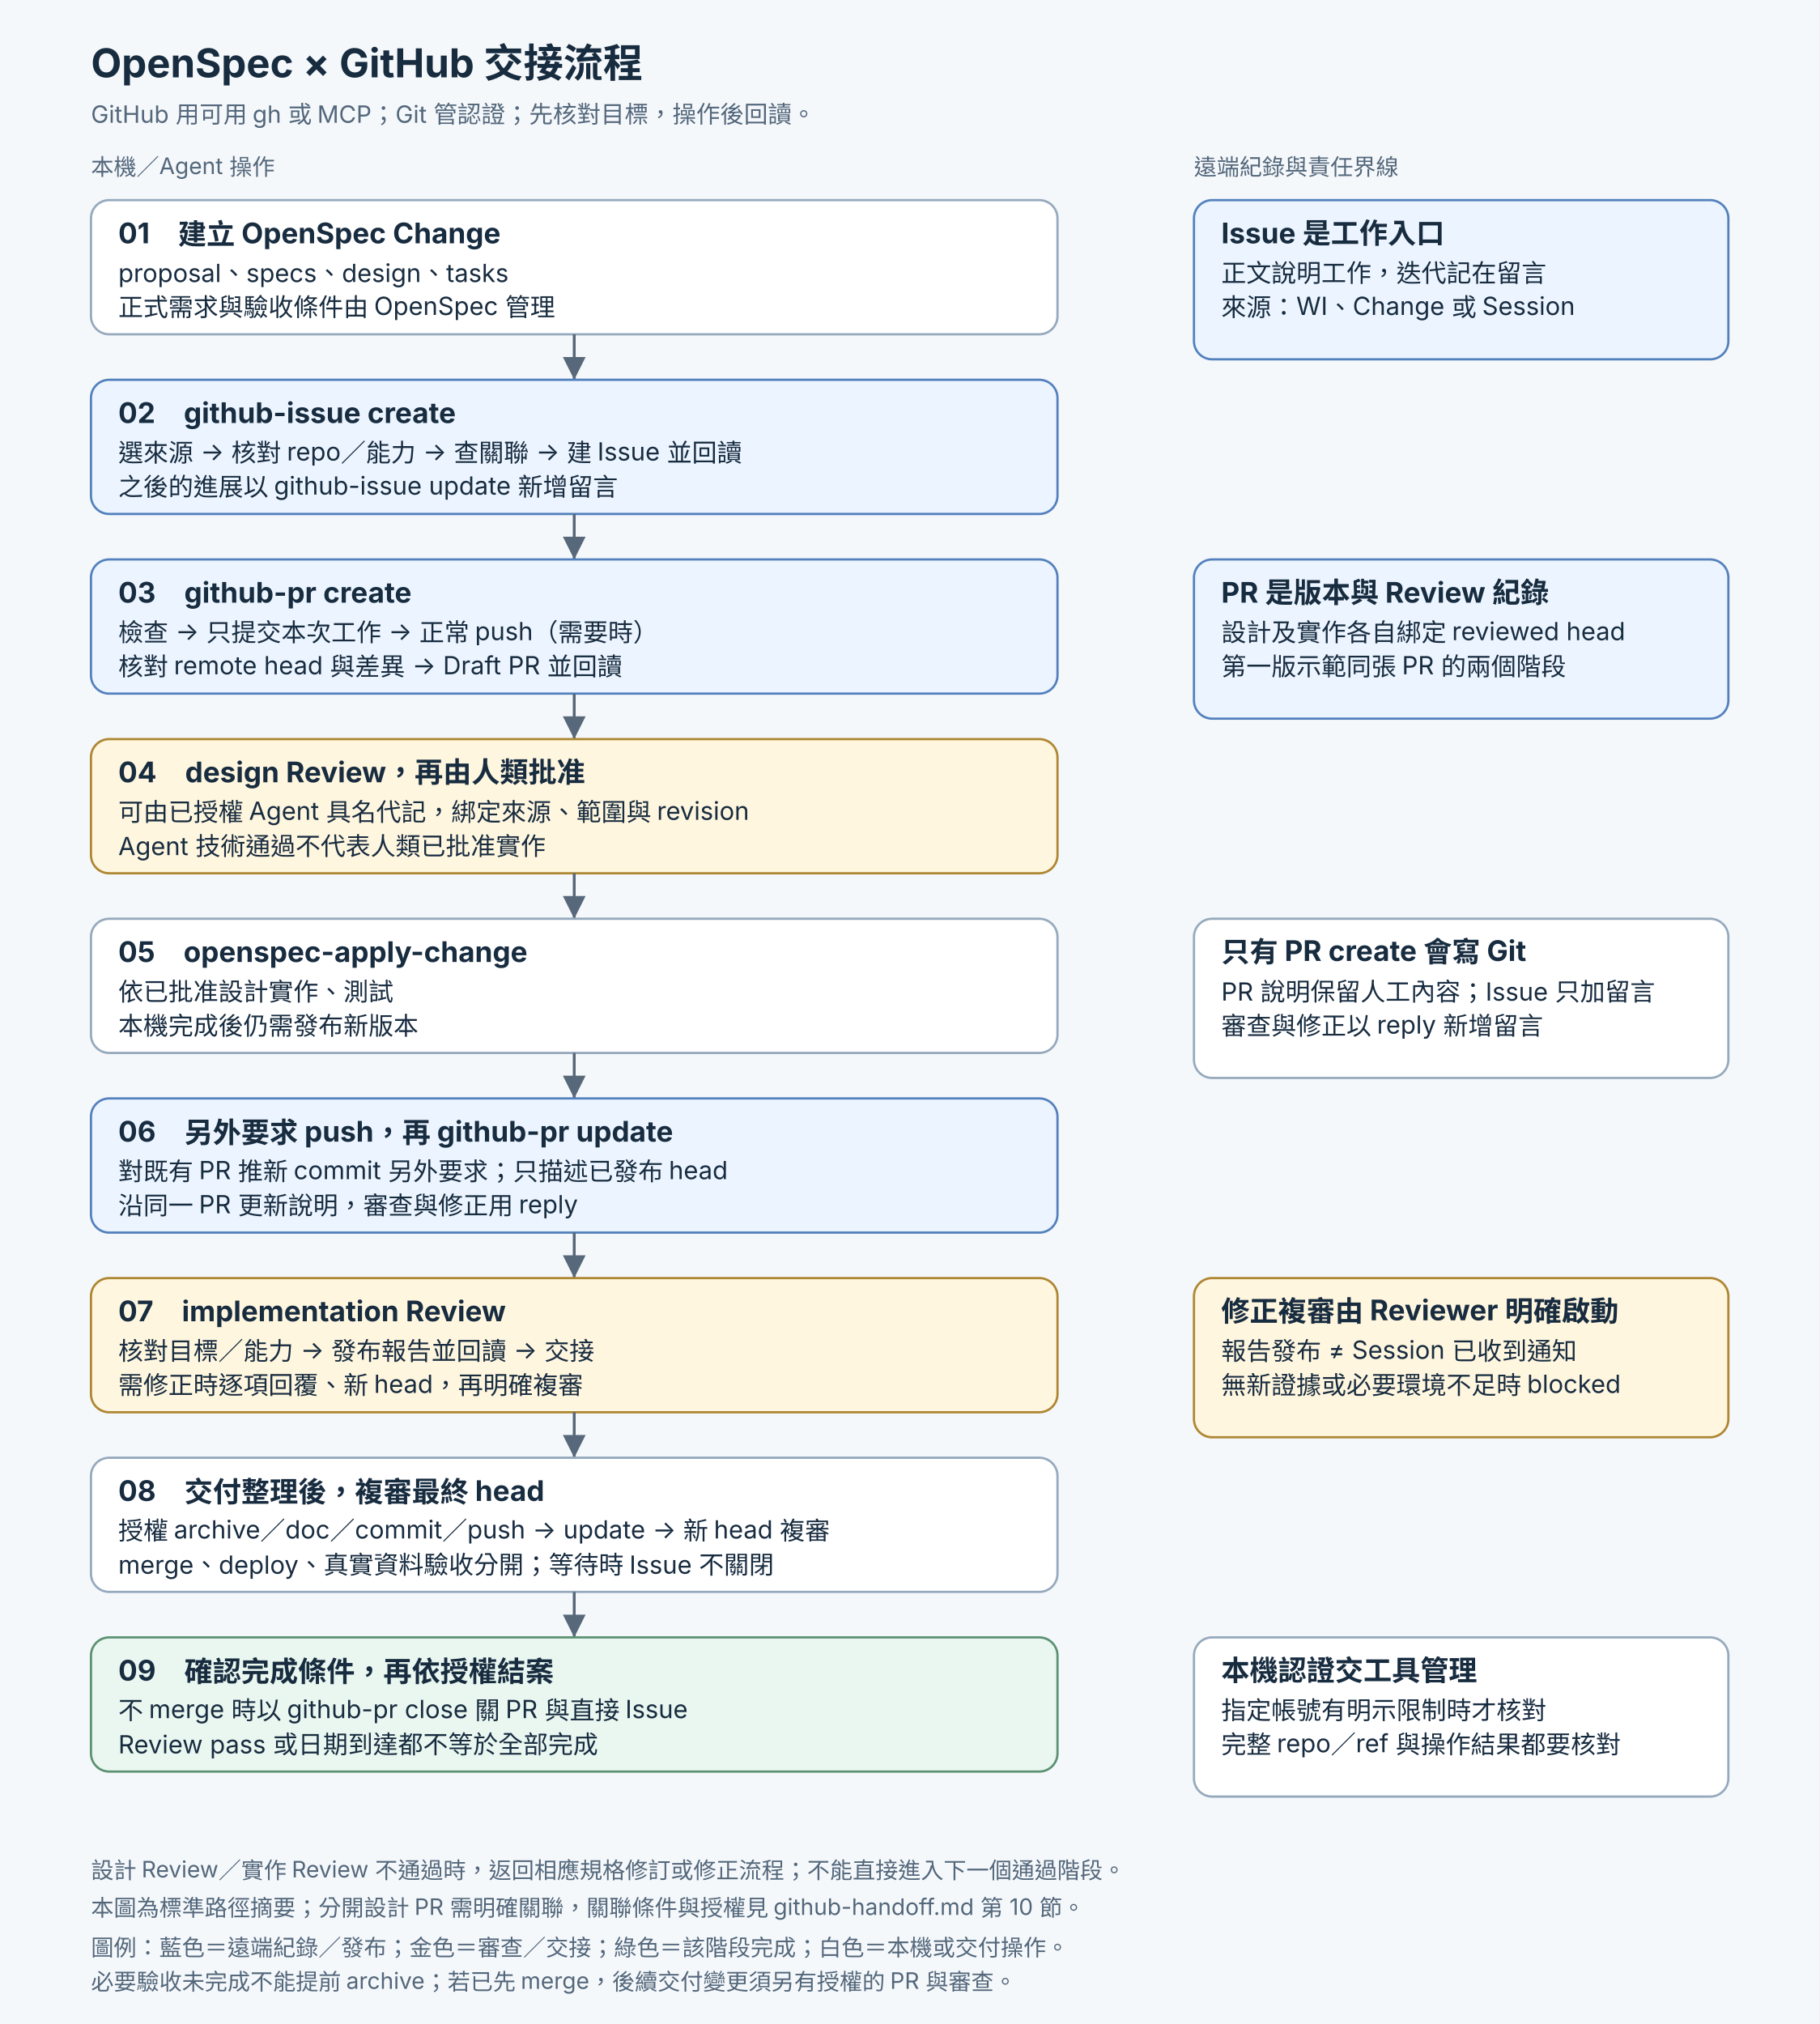
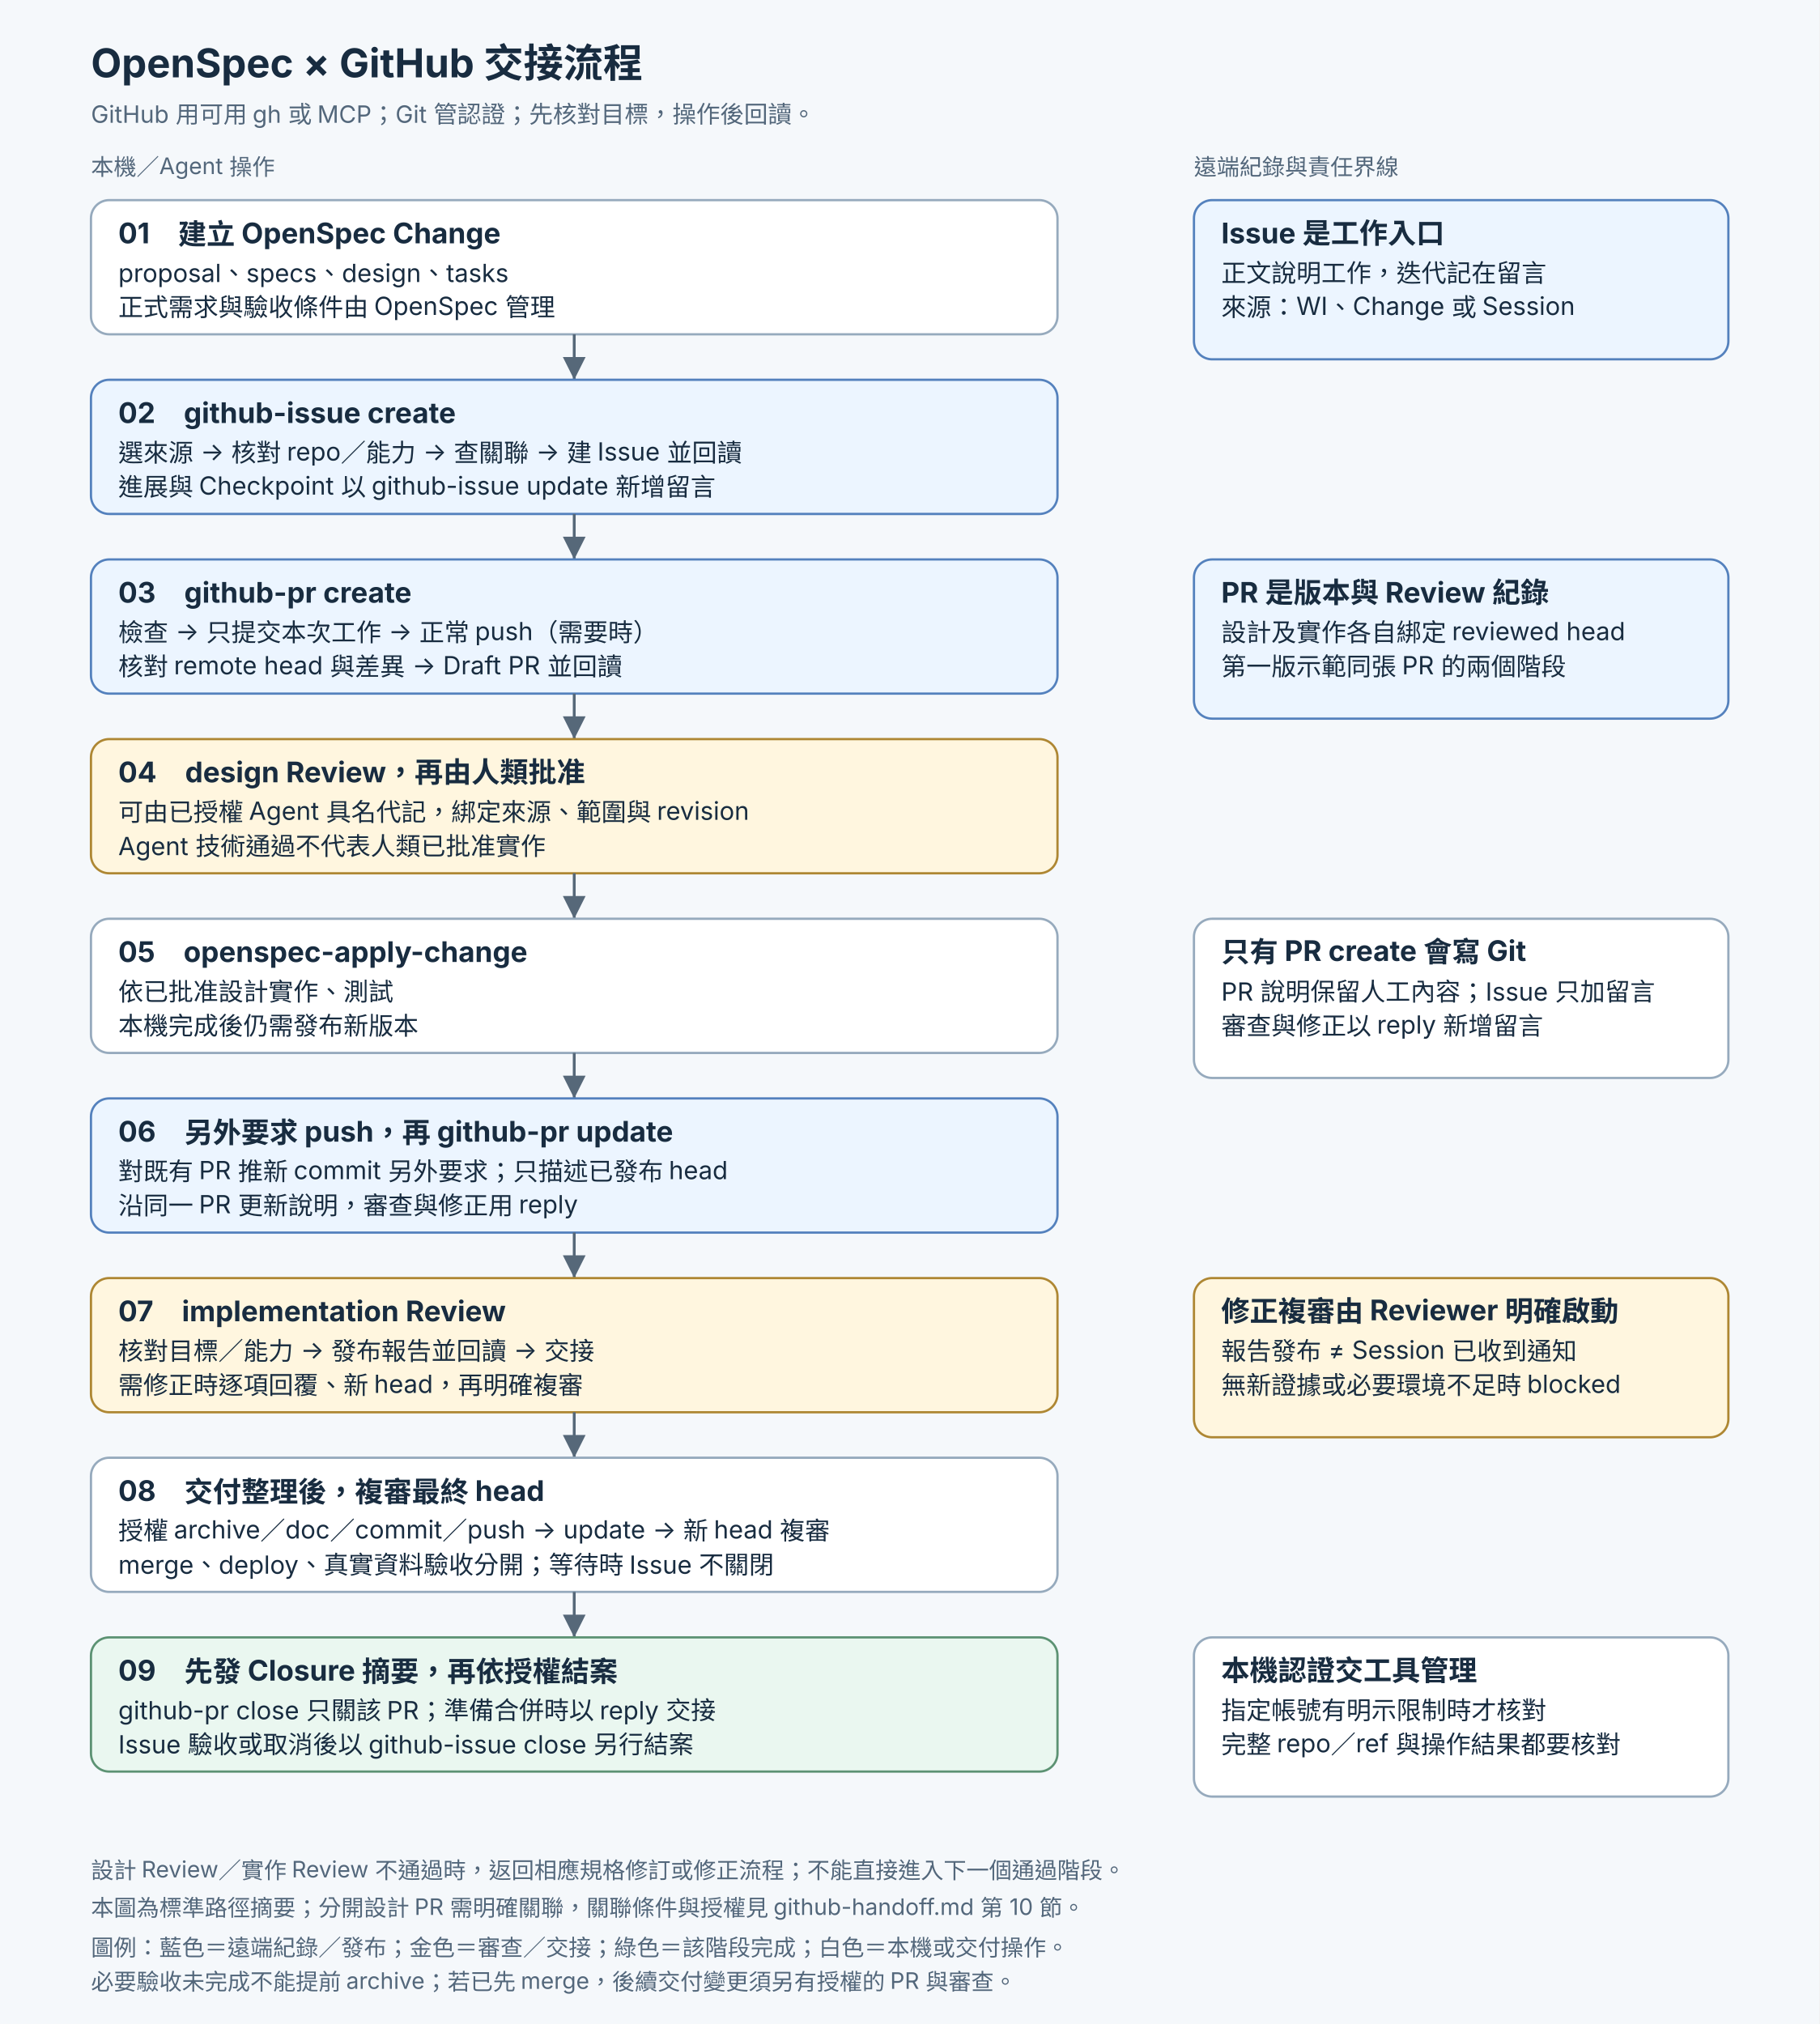
<svg xmlns="http://www.w3.org/2000/svg" width="1600" height="1780" viewBox="0 0 1600 1780" role="img" aria-labelledby="title desc">
  <defs>
    <marker id="arrow" markerWidth="10" markerHeight="10" refX="8" refY="4" orient="auto">
      <path d="M0 0 L8 4 L0 8 Z" fill="#566879" />
    </marker>
  </defs>
  <style>text{font-family:Inter,"PingFang TC","Noto Sans CJK TC",sans-serif;fill:#182c40}.title{font-size:35px;font-weight:700}.sub{font-size:21px;fill:#53677b}.heading{font-size:25px;font-weight:650}.body{font-size:22px}.note{font-size:20px;fill:#53677b}.box{fill:white;stroke:#96aabd;stroke-width:2}.blue{fill:#ecf5ff;stroke:#5481bd;stroke-width:2}.gold{fill:#fff6df;stroke:#ae8733;stroke-width:2}.green{fill:#eaf7f0;stroke:#5c9273;stroke-width:2}.line{fill:none;stroke:#566879;stroke-width:2.5;marker-end:url(#arrow)}.dash{fill:none;stroke:#8194a7;stroke-width:2;stroke-dasharray:7 6}</style>
  <rect width="1600" height="1780" fill="#f5f8fb" />
  <text x="80" y="68" class="title">OpenSpec × GitHub 交接流程</text>
  <text x="80" y="108" class="sub">GitHub 用可用 gh 或 MCP；Git 管認證；先核對目標，操作後回讀。</text>
  <text x="80" y="154" class="note">本機／Agent 操作</text>
  <text x="1050" y="154" class="note">遠端紀錄與責任界線</text>
  <rect x="80" y="176" width="850" height="118" rx="16" class="box" />
  <text x="104" y="214" class="heading">01　建立 OpenSpec Change</text>
  <text x="104" y="248" class="body">proposal、specs、design、tasks</text>
  <text x="104" y="278" class="body">正式需求與驗收條件由 OpenSpec 管理</text>
  <path d="M505 294 V334" class="line" />
  <rect x="80" y="334" width="850" height="118" rx="16" class="blue" />
  <text x="104" y="372" class="heading">02　github-issue create</text>
  <text x="104" y="406" class="body">選來源 → 核對 repo／能力 → 查關聯 → 建 Issue 並回讀</text>
-   <text x="104" y="436" class="body">之後的進展以 github-issue update 新增留言</text>
+   <text x="104" y="436" class="body">進展與 Checkpoint 以 github-issue update 新增留言</text>
  <path d="M505 452 V492" class="line" />
  <rect x="80" y="492" width="850" height="118" rx="16" class="blue" />
  <text x="104" y="530" class="heading">03　github-pr create</text>
  <text x="104" y="564" class="body">檢查 → 只提交本次工作 → 正常 push（需要時）</text>
  <text x="104" y="594" class="body">核對 remote head 與差異 → Draft PR 並回讀</text>
  <path d="M505 610 V650" class="line" />
  <rect x="80" y="650" width="850" height="118" rx="16" class="gold" />
  <text x="104" y="688" class="heading">04　design Review，再由人類批准</text>
  <text x="104" y="722" class="body">可由已授權 Agent 具名代記，綁定來源、範圍與 revision</text>
  <text x="104" y="752" class="body">Agent 技術通過不代表人類已批准實作</text>
  <path d="M505 768 V808" class="line" />
  <rect x="80" y="808" width="850" height="118" rx="16" class="box" />
  <text x="104" y="846" class="heading">05　openspec-apply-change</text>
  <text x="104" y="880" class="body">依已批准設計實作、測試</text>
  <text x="104" y="910" class="body">本機完成後仍需發布新版本</text>
  <path d="M505 926 V966" class="line" />
  <rect x="80" y="966" width="850" height="118" rx="16" class="blue" />
  <text x="104" y="1004" class="heading">06　另外要求 push，再 github-pr update</text>
  <text x="104" y="1038" class="body">對既有 PR 推新 commit 另外要求；只描述已發布 head</text>
  <text x="104" y="1068" class="body">沿同一 PR 更新說明，審查與修正用 reply</text>
  <path d="M505 1084 V1124" class="line" />
  <rect x="80" y="1124" width="850" height="118" rx="16" class="gold" />
  <text x="104" y="1162" class="heading">07　implementation Review</text>
  <text x="104" y="1196" class="body">核對目標／能力 → 發布報告並回讀 → 交接</text>
  <text x="104" y="1226" class="body">需修正時逐項回覆、新 head，再明確複審</text>
  <path d="M505 1242 V1282" class="line" />
  <rect x="80" y="1282" width="850" height="118" rx="16" class="box" />
  <text x="104" y="1320" class="heading">08　交付整理後，複審最終 head</text>
  <text x="104" y="1354" class="body">授權 archive／doc／commit／push → update → 新 head 複審</text>
  <text x="104" y="1384" class="body">merge、deploy、真實資料驗收分開；等待時 Issue 不關閉</text>
  <path d="M505 1400 V1440" class="line" />
  <rect x="80" y="1440" width="850" height="118" rx="16" class="green" />
-   <text x="104" y="1478" class="heading">09　確認完成條件，再依授權結案</text>
-   <text x="104" y="1512" class="body">不 merge 時以 github-pr close 關 PR 與直接 Issue</text>
-   <text x="104" y="1542" class="body">Review pass 或日期到達都不等於全部完成</text>
+   <text x="104" y="1478" class="heading">09　先發 Closure 摘要，再依授權結案</text>
+   <text x="104" y="1512" class="body">github-pr close 只關該 PR；準備合併時以 reply 交接</text>
+   <text x="104" y="1542" class="body">Issue 驗收或取消後以 github-issue close 另行結案</text>
  <rect x="1050" y="176" width="470" height="140" rx="16" class="blue" />
  <text x="1074" y="214" class="heading">Issue 是工作入口</text>
  <text x="1074" y="248" class="body">正文說明工作，迭代記在留言</text>
  <text x="1074" y="278" class="body">來源：WI、Change 或 Session</text>
  <rect x="1050" y="492" width="470" height="140" rx="16" class="blue" />
  <text x="1074" y="530" class="heading">PR 是版本與 Review 紀錄</text>
  <text x="1074" y="564" class="body">設計及實作各自綁定 reviewed head</text>
  <text x="1074" y="594" class="body">第一版示範同張 PR 的兩個階段</text>
  <rect x="1050" y="808" width="470" height="140" rx="16" class="box" />
  <text x="1074" y="846" class="heading">只有 PR create 會寫 Git</text>
  <text x="1074" y="880" class="body">PR 說明保留人工內容；Issue 只加留言</text>
  <text x="1074" y="910" class="body">審查與修正以 reply 新增留言</text>
  <rect x="1050" y="1124" width="470" height="140" rx="16" class="gold" />
  <text x="1074" y="1162" class="heading">修正複審由 Reviewer 明確啟動</text>
  <text x="1074" y="1196" class="body">報告發布 ≠ Session 已收到通知</text>
  <text x="1074" y="1226" class="body">無新證據或必要環境不足時 blocked</text>
  <rect x="1050" y="1440" width="470" height="140" rx="16" class="box" />
  <text x="1074" y="1478" class="heading">本機認證交工具管理</text>
  <text x="1074" y="1512" class="body">指定帳號有明示限制時才核對</text>
  <text x="1074" y="1542" class="body">完整 repo／ref 與操作結果都要核對</text>
  <text x="80" y="1652" class="note">設計 Review／實作 Review 不通過時，返回相應規格修訂或修正流程；不能直接進入下一個通過階段。</text>
  <text x="80" y="1685" class="note">本圖為標準路徑摘要；分開設計 PR 需明確關聯，關聯條件與授權見 github-handoff.md 第 10 節。</text>
  <text x="80" y="1720" class="note">圖例：藍色＝遠端紀錄／發布；金色＝審查／交接；綠色＝該階段完成；白色＝本機或交付操作。</text>
  <text x="80" y="1750" class="note">必要驗收未完成不能提前 archive；若已先 merge，後續交付變更須另有授權的 PR 與審查。</text>
</svg>
